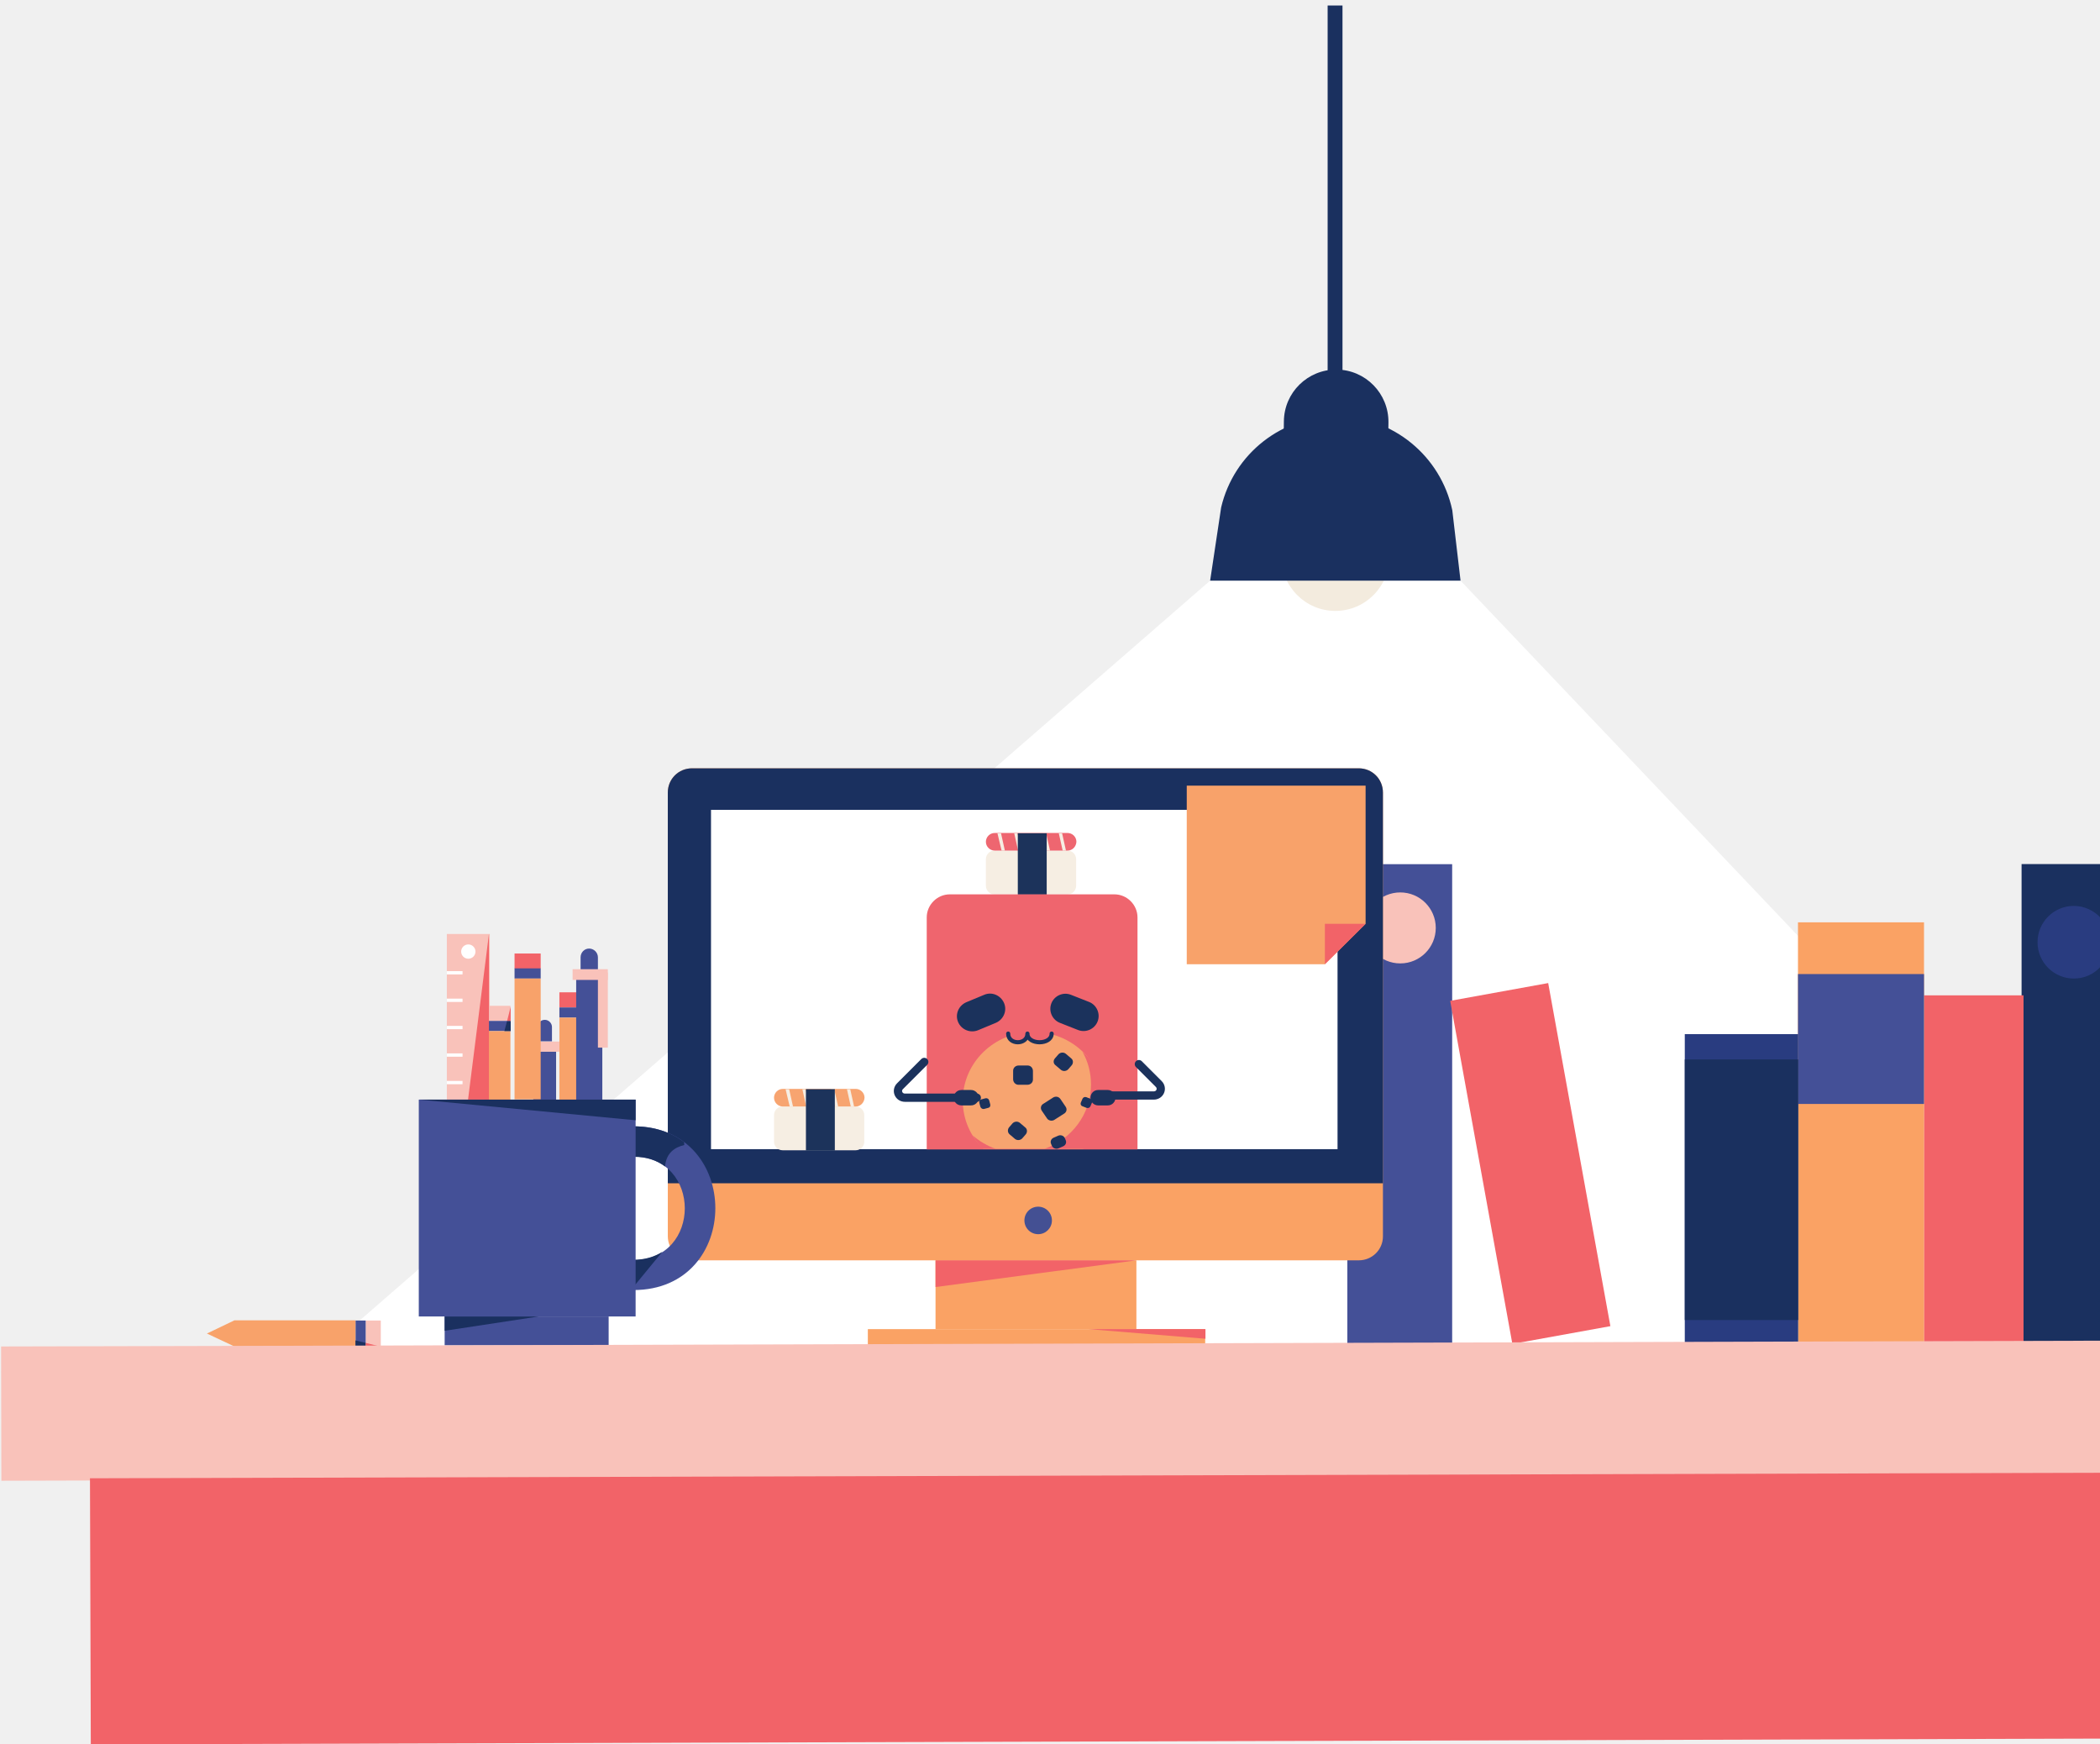
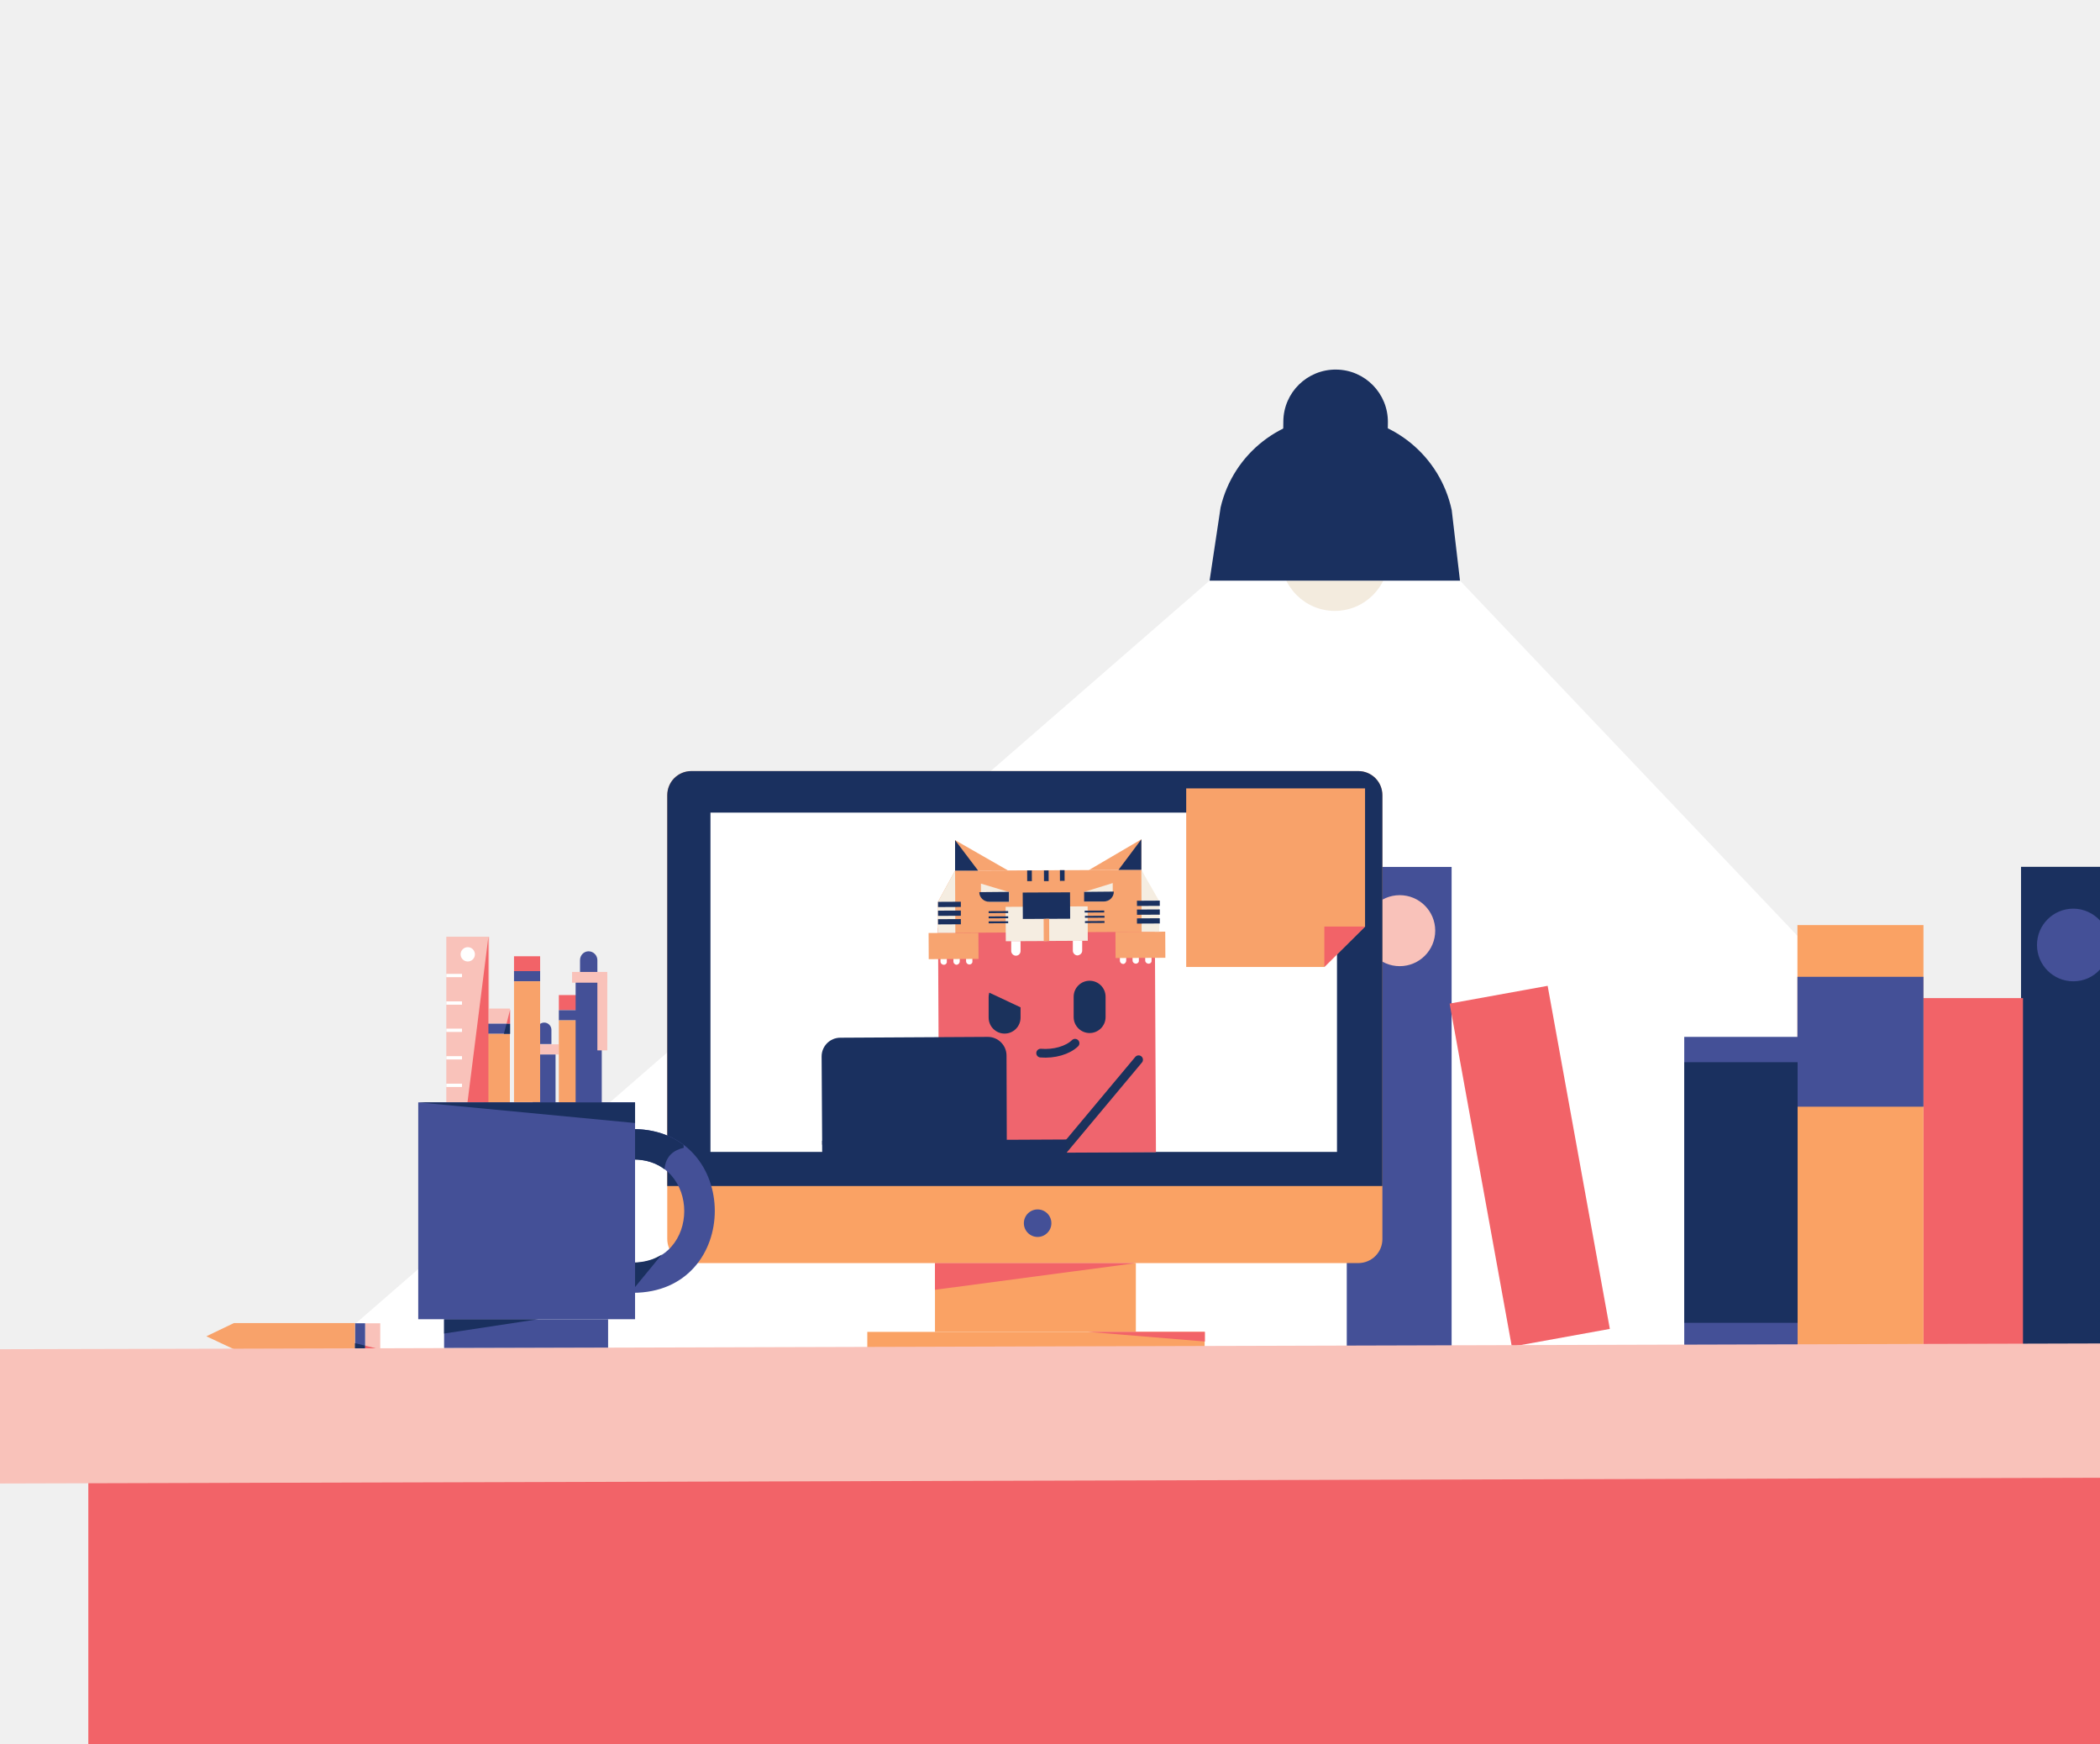
<svg xmlns="http://www.w3.org/2000/svg" version="1.1" id="Layer_1" x="0px" y="0px" viewBox="0 0 763.2 633.6" style="enable-background:new 0 0 763.2 633.6;" xml:space="preserve">
  <style type="text/css">
- 	.st0{fill:#445097;}
- 	.st1{fill:#FFFFFF;}
- 	.st2{fill:#F3EBDE;}
- 	.st3{fill:#1A305F;}
- 	.st4{fill:#F26368;}
+ 	.st0{fill:#F26368;}
+ 	.st1{fill:#445097;}
+ 	.st2{fill:#FFFFFF;}
+ 	.st3{fill:#F3EBDE;}
+ 	.st4{fill:#1A305F;}
	.st5{fill:#FAA264;}
- 	.st6{fill:#293C80;}
- 	.st7{fill:#F9C2BA;}
- 	.st8{fill:#445093;}
- 	.st9{fill:#F8A26A;}
- 	.st10{fill:none;stroke:#1A305F;stroke-width:2.344;stroke-miterlimit:10;}
- 	.st11{fill:#F6EEE3;}
- 	.st12{fill:#EE6670;}
- 	.st13{fill:#1C335B;}
- 	.st14{fill:#F7A470;}
- 	.st15{fill:#EF656E;}
+ 	.st6{fill:#F9C2BA;}
+ 	.st7{fill:#F8A26A;}
+ 	.st8{fill:none;stroke:#1A305F;stroke-width:2.344;stroke-miterlimit:10;}
+ 	.st9{fill:#F6EEE3;}
+ 	.st10{fill:#EE6670;}
+ 	.st11{fill:#F7A470;}
+ 	.st12{fill:#EF656E;}
+ 	.st13{fill:none;stroke:#1B325C;stroke-width:3.001;stroke-linecap:round;stroke-linejoin:round;stroke-miterlimit:10;}
+ 	.st14{fill:none;stroke:#1B325C;stroke-width:1.5;stroke-linecap:round;stroke-linejoin:round;stroke-miterlimit:10;}
+ 	.st15{fill:#F5EDE1;}
	.st16{fill:#1B325C;}
- 	.st17{fill:none;stroke:#1B325C;stroke-width:3.001;stroke-linecap:round;stroke-linejoin:round;stroke-miterlimit:10;}
- 	.st18{fill:none;stroke:#1B325C;stroke-width:1.5;stroke-linecap:round;stroke-linejoin:round;stroke-miterlimit:10;}
- 	.st19{fill:#F5EDE1;}
- 	.st20{fill:none;stroke:#1B325C;stroke-width:3.164;stroke-linecap:round;stroke-linejoin:round;stroke-miterlimit:10;}
- 	.st21{fill:#1E325E;}
- 	.st22{opacity:5.000000e-02;fill:#FFFFFF;}
- 	.st23{fill:none;stroke:#FFFFFF;stroke-width:1.579;stroke-miterlimit:10;}
- 	.st24{fill:#F9C3BC;}
- 	.st25{fill:#455296;}
- 	.st26{fill:#F7A36F;}
- 	.st27{fill:#F1646B;}
- 	.st28{fill:#F4ECE0;}
- 	.st29{fill:#F9A36A;}
- 	.st30{fill:#1B315E;}
- 	.st31{fill:none;stroke:#1B325C;stroke-width:0.87;stroke-linecap:round;stroke-linejoin:round;stroke-miterlimit:10;}
- 	.st32{fill:#455292;}
- 	.st33{fill:#102E4D;}
- 	.st34{opacity:0.42;fill:#081827;enable-background:new    ;}
+ 	.st17{fill:none;stroke:#1B325C;stroke-width:3.164;stroke-linecap:round;stroke-linejoin:round;stroke-miterlimit:10;}
+ 	.st18{opacity:5.000000e-02;fill:#FFFFFF;}
+ 	.st19{fill:none;stroke:#FFFFFF;stroke-width:1.579;stroke-miterlimit:10;}
+ 	.st20{fill:#F9C3BC;}
+ 	.st21{fill:#455296;}
+ 	.st22{fill:#F7A36F;}
+ 	.st23{fill:#F1646B;}
+ 	.st24{fill:#F4ECE0;}
+ 	.st25{fill:#F9A36A;}
+ 	.st26{fill:#1B315E;}
+ 	.st27{fill:none;stroke:#1B325C;stroke-width:0.87;stroke-linecap:round;stroke-linejoin:round;stroke-miterlimit:10;}
+ 	.st28{fill:#455292;}
+ 	.st29{fill:#102E4D;}
+ 	.st30{opacity:0.42;fill:#081827;enable-background:new    ;}
	
- 		.st35{opacity:0.4;fill:none;stroke:#F7A36F;stroke-width:4.114;stroke-linecap:round;stroke-linejoin:round;stroke-miterlimit:10;}
- 	.st36{opacity:0.4;fill:#F7A36F;}
+ 		.st31{opacity:0.4;fill:none;stroke:#F7A36F;stroke-width:4.114;stroke-linecap:round;stroke-linejoin:round;stroke-miterlimit:10;}
+ 	.st32{opacity:0.4;fill:#F7A36F;}
	
- 		.st37{opacity:0.4;fill:none;stroke:#F7A36F;stroke-width:4.053;stroke-linecap:round;stroke-linejoin:round;stroke-miterlimit:10;}
+ 		.st33{opacity:0.4;fill:none;stroke:#F7A36F;stroke-width:4.053;stroke-linecap:round;stroke-linejoin:round;stroke-miterlimit:10;}
</style>
+   <polygon class="st2" points="763.2,455.8 530.6,211 439.6,211 90.7,514.5 763.2,518 " />
+   <circle class="st3" cx="485.1" cy="202.4" r="19.6" />
  <g>
-     <polygon class="st1" points="763.4,455.8 530.8,211 439.8,211 90.9,514.5 763.4,518  " />
-     <circle class="st2" cx="485.3" cy="202.4" r="19.6" />
    <g>
-       <g>
-         <rect x="734.7" y="314" class="st3" width="28.8" height="174.4" />
-         <rect x="489.6" y="314" transform="matrix(-1 -4.507429e-11 4.507429e-11 -1 1017.357 802.4374)" class="st0" width="38.1" height="174.4" />
-         <rect x="699.2" y="361.8" transform="matrix(-1 -4.492374e-11 4.492374e-11 -1 1434.608 850.2068)" class="st4" width="36.2" height="126.7" />
-         <rect x="538.2" y="359.6" transform="matrix(-0.984 0.1784 -0.1784 -0.984 1179.002 739.7478)" class="st4" width="36.2" height="126.7" />
-         <rect x="653.4" y="335.1" transform="matrix(-1 -4.490731e-11 4.490731e-11 -1 1352.638 823.5729)" class="st5" width="45.8" height="153.3" />
-         <rect x="653.4" y="354.1" transform="matrix(-1 -4.502633e-11 4.502633e-11 -1 1352.638 755.2692)" class="st0" width="45.8" height="47.2" />
-         <path class="st6" d="M763.4,333.5c-2.4-2.6-5.9-4.3-9.7-4.3c-7.3,0-13.2,5.9-13.2,13.2s5.9,13.2,13.2,13.2c3.8,0,7.3-1.6,9.7-4.3     V333.5z" />
-         <rect x="612.3" y="375.8" class="st6" width="41.2" height="112.2" />
-         <circle class="st7" cx="508.9" cy="337.2" r="12.9" />
-         <rect x="612.3" y="385" class="st3" width="41.2" height="94.7" />
-       </g>
-       <g>
-         <path class="st5" d="M493.8,458H251.5c-4.9,0-8.8-3.9-8.8-8.8V288c0-4.9,3.9-8.8,8.8-8.8h242.3c4.9,0,8.8,3.9,8.8,8.8v161.3     C502.6,454.1,498.7,458,493.8,458z" />
-         <path class="st3" d="M493.8,279.2H251.5c-4.9,0-8.8,3.9-8.8,8.8V430h259.9V288C502.6,283.1,498.7,279.2,493.8,279.2z" />
-         <rect x="315.4" y="483" class="st5" width="122.6" height="5.9" />
-         <rect x="340" y="458" class="st5" width="73" height="25" />
-         <rect x="258.4" y="294.3" class="st1" width="227.7" height="123.3" />
-         <circle class="st8" cx="377.3" cy="443.5" r="5" />
-         <polygon class="st4" points="340,458 340,467.7 413,458    " />
-         <polygon class="st4" points="395.7,483 438.1,483 438.1,486.5    " />
-         <g>
-           <g>
-             <path class="st11" d="M388,325h-26.6c-1.7,0-3.1-1.4-3.1-3.1v-9.7c0-1.7,1.4-3.1,3.1-3.1H388c1.7,0,3.1,1.4,3.1,3.1v9.7       C391.1,323.6,389.7,325,388,325z" />
-             <path class="st12" d="M388,309.1h-26.5c-1.7,0-3.2-1.4-3.2-3.2l0,0c0-1.7,1.4-3.2,3.2-3.2H388c1.7,0,3.2,1.4,3.2,3.2l0,0       C391.1,307.7,389.7,309.1,388,309.1z" />
-             <polygon class="st11" points="365.2,309.1 364,309.1 362.5,302.8 363.8,302.8      " />
-             <polygon class="st11" points="371.2,309.1 370,309.1 368.6,302.8 369.8,302.8      " />
-             <polygon class="st11" points="381.6,309.1 380.4,309.1 379,302.8 380.2,302.8      " />
-             <polygon class="st11" points="387.4,309.1 386.2,309.1 384.8,302.8 386,302.8      " />
-             <rect x="369.9" y="302.8" class="st13" width="10.5" height="22.3" />
-           </g>
-           <g>
-             <path class="st11" d="M311,418h-26.6c-1.7,0-3.1-1.4-3.1-3.1v-9.7c0-1.7,1.4-3.1,3.1-3.1H311c1.7,0,3.1,1.4,3.1,3.1v9.7       C314.1,416.6,312.7,418,311,418z" />
-             <path class="st14" d="M311,402.1h-26.5c-1.7,0-3.2-1.4-3.2-3.2l0,0c0-1.7,1.4-3.2,3.2-3.2H311c1.7,0,3.2,1.4,3.2,3.2l0,0       C314.1,400.7,312.7,402.1,311,402.1z" />
-             <polygon class="st11" points="288.2,402.1 287,402.1 285.5,395.8 286.8,395.8      " />
-             <polygon class="st11" points="294.2,402.1 293,402.1 291.6,395.8 292.8,395.8      " />
-             <polygon class="st11" points="304.6,402.1 303.4,402.1 302,395.8 303.2,395.8      " />
-             <polygon class="st11" points="310.4,402.1 309.2,402.1 307.8,395.8 309,395.8      " />
-             <rect x="292.9" y="395.8" class="st13" width="10.5" height="22.3" />
-           </g>
-           <g>
-             <path class="st15" d="M413.4,417.7l-76.6,0l0-84.3c0-4.6,3.8-8.4,8.4-8.4l59.8,0c4.6,0,8.4,3.8,8.4,8.4L413.4,417.7z" />
-             <path class="st16" d="M398.9,371.2L398.9,371.2c-1.1,2.8-4.3,4.2-7.1,3.1l-6.6-2.6c-2.8-1.1-4.2-4.3-3.1-7.1l0,0       c1.1-2.8,4.3-4.2,7.1-3.1l6.6,2.6C398.6,365.2,400,368.4,398.9,371.2z" />
-             <path class="st16" d="M348.2,371.4L348.2,371.4c-1.2-2.8,0.2-6,3-7.2l6.5-2.7c2.8-1.2,6,0.2,7.2,3l0,0c1.2,2.8-0.2,6-3,7.2       l-6.5,2.7C352.6,375.5,349.4,374.2,348.2,371.4z" />
-             <g>
-               <path class="st14" d="M393.6,417.5c4.6-4.5,7.5-10.7,7.5-17.6c0-13.7-11.4-24.9-25.6-24.9c-14.1,0-25.6,11.1-25.6,24.9        c0,6.9,2.8,13.1,7.5,17.6L393.6,417.5z" />
-               <path class="st15" d="M361.9,417.5c-3.1-1.1-6-2.8-8.4-4.9c1,1.8,2.2,3.4,3.6,4.9L361.9,417.5z" />
-               <path class="st15" d="M379.6,417.5l15.5,0c4.2-4.4,6.8-10.3,6.8-16.8c0-7.3-3.3-13.9-8.5-18.5c2,3.5,3.1,7.6,3.1,11.9        C396.5,404.9,389.4,414,379.6,417.5z" />
-               <path class="st16" d="M383.4,384.6l1.3-1.5c0.7-0.7,1.8-0.8,2.6-0.2l2,1.7c0.8,0.6,0.8,1.8,0.2,2.5l-1.3,1.5        c-0.7,0.7-1.8,0.8-2.6,0.2l-2-1.7C382.8,386.5,382.7,385.4,383.4,384.6z" />
-               <path class="st16" d="M366.7,409.7l1.3-1.5c0.7-0.7,1.8-0.8,2.6-0.2l2,1.7c0.8,0.6,0.8,1.8,0.2,2.5l-1.3,1.5        c-0.7,0.7-1.8,0.8-2.6,0.2l-2-1.7C366.2,411.6,366.1,410.5,366.7,409.7z" />
-               <path class="st16" d="M380.5,406.4l-1.9-2.8c-0.6-0.9-0.3-2,0.6-2.5l3.6-2.3c0.9-0.5,2-0.3,2.6,0.6l1.9,2.8        c0.6,0.9,0.3,2-0.6,2.5l-3.6,2.3C382.2,407.5,381,407.2,380.5,406.4z" />
-               <path class="st16" d="M382.3,416.4l-0.3-0.7c-0.4-0.9,0-1.9,1-2.3l1.6-0.7c0.9-0.4,2,0,2.4,0.9l0.3,0.7c0.4,0.9,0,1.9-1,2.3        l-1.6,0.7C383.8,417.7,382.7,417.3,382.3,416.4z" />
-               <path class="st16" d="M368.2,392.2l0-3.1c0-1.1,0.9-1.9,2-1.9l3.3,0c1.1,0,1.9,0.9,1.9,2l0,3.1c0,1.1-0.9,1.9-2,1.9l-3.3,0        C369.1,394.2,368.2,393.3,368.2,392.2z" />
-               <path class="st16" d="M392.8,400.7l0.6-1.4c0.2-0.5,0.8-0.8,1.4-0.6l1.5,0.6c0.5,0.2,0.8,0.8,0.6,1.3l-0.6,1.4        c-0.2,0.5-0.8,0.8-1.4,0.6l-1.5-0.6C392.8,401.8,392.6,401.2,392.8,400.7z" />
-               <path class="st16" d="M356.3,402.2l-0.4-1.5c-0.1-0.6,0.2-1.1,0.8-1.2l1.5-0.4c0.6-0.1,1.1,0.2,1.3,0.8l0.4,1.5        c0.1,0.6-0.2,1.1-0.8,1.2l-1.5,0.4C357,403.1,356.5,402.7,356.3,402.2z" />
-             </g>
-             <path class="st17" d="M335.9,385.9l-8.8,8.8c-1.6,1.6-0.5,4.2,1.8,4.2l26.1,0" />
-             <path class="st17" d="M413.9,386.7l7.2,7.2c1.6,1.6,0.5,4.2-1.8,4.2l-15.7,0" />
-             <path class="st16" d="M346.6,398.9L346.6,398.9c0-1.5,1.2-2.8,2.8-2.8l3.5,0c1.5,0,2.8,1.2,2.8,2.8l0,0c0,1.5-1.2,2.8-2.8,2.8       l-3.5,0C347.8,401.7,346.6,400.4,346.6,398.9z" />
-             <path class="st16" d="M396.3,398.9L396.3,398.9c0-1.5,1.2-2.8,2.8-2.8l3.5,0c1.5,0,2.8,1.2,2.8,2.8v0c0,1.5-1.2,2.8-2.8,2.8       l-3.5,0C397.6,401.7,396.3,400.5,396.3,398.9z" />
-             <path class="st15" d="M369.8,378.5c1.5,0,3-1,3.4-2.5c0.7,1.3,2.1,2.3,3.6,2.5c1.5,0.2,3.1-0.3,4.2-1.3c0.8-0.7,1.3-2,0.5-2.8       c-0.3-0.3-0.7-0.4-1-0.5c-3.3-0.9-6.7-1.4-10.1-1.5c-1.3,0-2.7,0-3.9,0.5c-0.6,0.2-1.2,0.5-1.5,1.1c-0.9,1.4,0.4,2.1,1.4,2.6       C367.5,377.2,368.3,378.4,369.8,378.5z" />
-             <path class="st18" d="M366.4,375.6c0,4.2,7,4.2,7,0c0,4.2,8.8,4.2,8.8,0" />
-           </g>
-         </g>
-       </g>
-       <g>
-         <polyline class="st9" points="481.5,350.4 431.3,350.4 431.3,285.5 496.3,285.5 496.3,335.7    " />
-         <polyline class="st4" points="481.5,350.4 481.5,335.7 496.3,335.7    " />
-       </g>
-       <g>
-         <rect x="193.8" y="378.5" class="st7" width="9.5" height="3.7" />
-         <rect x="161.6" y="478.4" class="st0" width="59.6" height="10.5" />
-         <rect x="193.8" y="382.2" class="st0" width="8.3" height="19.8" />
-         <path class="st0" d="M198,370.6L198,370.6c1.4,0,2.6,1.2,2.6,2.6v5.2h-5.2v-5.2C195.4,371.8,196.5,370.6,198,370.6z" />
-         <path class="st0" d="M214.1,344.7L214.1,344.7c1.7,0,3.2,1.4,3.2,3.2v4.4c0,0.2-0.1,0.3-0.3,0.3h-5.7c-0.2,0-0.3-0.1-0.3-0.3     v-4.4C211,346.1,212.4,344.7,214.1,344.7z" />
-         <polygon class="st3" points="161.6,478.4 161.6,483.6 195.8,478.4    " />
-         <path class="st0" d="M230.2,420.3c24.9,0,24.9,37.6,0,37.6v10.9c39.7,0,39.7-59.5,0-59.5V420.3z" />
-         <path class="st3" d="M240.7,454.9c-2.8,1.8-6.3,2.9-10.6,2.9v10L240.7,454.9z" />
-         <path class="st3" d="M241.7,423.9c0.4-4.9,3.5-7,7-7.8l-0.1-1.1c-4.7-3.5-10.8-5.7-18.4-5.7v11.1     C234.9,420.3,238.8,421.7,241.7,423.9z" />
-         <rect x="162.4" y="339.4" class="st7" width="15.6" height="60.2" />
-         <rect x="187" y="346.5" class="st4" width="9.5" height="5.5" />
-         <rect x="187" y="351.9" class="st0" width="9.5" height="3.7" />
-         <rect x="187" y="355.6" class="st9" width="9.5" height="43.9" />
-         <rect x="203.3" y="360.6" class="st4" width="9.5" height="5.5" />
-         <rect x="203.3" y="366.1" class="st0" width="9.5" height="3.7" />
-         <rect x="203.3" y="369.8" class="st9" width="9.5" height="43.9" />
-         <rect x="209.4" y="354.1" class="st0" width="9.5" height="49" />
-         <rect x="176" y="365.5" class="st7" width="9.5" height="5.5" />
-         <rect x="176" y="371" class="st0" width="9.5" height="3.7" />
-         <rect x="176" y="374.7" class="st9" width="9.5" height="43.9" />
-         <rect x="208.1" y="352.2" class="st7" width="12.8" height="3.9" />
-         <rect x="217.3" y="353.4" class="st7" width="3.6" height="27.3" />
-         <polygon class="st4" points="177.7,339.4 170.1,399.6 177.7,399.6    " />
-         <circle class="st1" cx="170.2" cy="345.8" r="2.6" />
-         <rect x="162.4" y="352.9" class="st1" width="5.7" height="1.2" />
-         <rect x="162.4" y="362.9" class="st1" width="5.7" height="1.2" />
-         <rect x="162.4" y="372.8" class="st1" width="5.7" height="1.2" />
-         <rect x="162.4" y="382.8" class="st1" width="5.7" height="1.2" />
-         <rect x="162.4" y="392.8" class="st1" width="5.7" height="1.2" />
-         <rect x="152.2" y="399.6" class="st0" width="78.8" height="78.8" />
-         <polygon class="st3" points="231,399.6 231,407.1 152.4,399.6    " />
-         <polyline class="st3" points="185.6,371 185.6,374.7 183.3,374.7 184.3,371    " />
-         <polyline class="st4" points="184.3,371 185.6,365.8 185.6,371    " />
-       </g>
-       <rect x="130.9" y="481.8" transform="matrix(-1.836970e-16 1 -1 -1.836970e-16 620.1902 348.976)" class="st7" width="9.5" height="5.5" />
-       <rect x="126.3" y="482.7" transform="matrix(-1.836970e-16 1 -1 -1.836970e-16 615.597 353.5692)" class="st0" width="9.5" height="3.7" />
-       <polygon class="st9" points="85.2,489.3 75.2,484.6 85.2,479.8 129.2,479.8 129.2,489.3   " />
-       <polyline class="st3" points="132.9,489.3 129.2,489.3 129.2,487.1 132.9,488   " />
-       <polyline class="st4" points="132.9,488 138.1,489.3 132.9,489.3   " />
+       <rect x="734.5" y="315" class="st4" width="28.8" height="174.4" />
+       <rect x="489.4" y="315" transform="matrix(-1 -4.507429e-11 4.507429e-11 -1 1016.957 804.4374)" class="st1" width="38.1" height="174.4" />
+       <rect x="699" y="362.8" transform="matrix(-1 -4.492374e-11 4.492374e-11 -1 1434.208 852.2068)" class="st0" width="36.2" height="126.7" />
+       <rect x="538" y="360.6" transform="matrix(-0.984 0.1784 -0.1784 -0.984 1178.784 741.7675)" class="st0" width="36.2" height="126.7" />
+       <rect x="653.2" y="336.1" transform="matrix(-1 -4.490731e-11 4.490731e-11 -1 1352.238 825.5729)" class="st5" width="45.8" height="153.3" />
+       <rect x="653.2" y="355.1" transform="matrix(-1 -4.502633e-11 4.502633e-11 -1 1352.238 757.2692)" class="st1" width="45.8" height="47.2" />
+       <path class="st1" d="M763.2,334.5c-2.4-2.6-5.9-4.3-9.7-4.3c-7.3,0-13.2,5.9-13.2,13.2s5.9,13.2,13.2,13.2c3.8,0,7.3-1.6,9.7-4.3    V334.5z" />
+       <rect x="612.1" y="376.8" class="st1" width="41.2" height="112.2" />
+       <circle class="st6" cx="508.7" cy="338.2" r="12.9" />
+       <rect x="612.1" y="386" class="st4" width="41.2" height="94.7" />
    </g>
    <g>
-       <path class="st3" d="M530.8,211h-91l4-26.6c4.6-19.6,22.2-33.4,42.4-33.1h0c20.1,0.2,37.4,14.4,41.6,34.1L530.8,211z" />
-       <path class="st3" d="M504.3,176l-38-0.4l0.3-22.5c0.1-10.5,8.7-18.9,19.2-18.8h0c10.5,0.1,18.9,8.7,18.8,19.2L504.3,176z" />
-       <rect x="482.5" y="2" class="st3" width="5.4" height="159.9" />
+       <path class="st5" d="M493.6,459H251.3c-4.9,0-8.8-3.9-8.8-8.8V289c0-4.9,3.9-8.8,8.8-8.8h242.3c4.9,0,8.8,3.9,8.8,8.8v161.3    C502.4,455.1,498.5,459,493.6,459z" />
+       <path class="st4" d="M493.6,280.2H251.3c-4.9,0-8.8,3.9-8.8,8.8V431h259.9V289C502.4,284.1,498.5,280.2,493.6,280.2z" />
+       <rect x="315.2" y="484" class="st5" width="122.6" height="5.9" />
+       <rect x="339.8" y="459" class="st5" width="73" height="25" />
+       <rect x="258.2" y="295.3" class="st2" width="227.7" height="123.3" />
+       <circle class="st1" cx="377.1" cy="444.5" r="5" />
+       <polygon class="st0" points="339.8,459 339.8,468.7 412.8,459   " />
+       <polygon class="st0" points="395.5,484 437.9,484 437.9,487.5   " />
+       <g>
+         <g>
+           <rect x="341.1" y="337" transform="matrix(1 -4.913054e-03 4.913054e-03 1 -1.8524 1.874)" class="st12" width="78.8" height="81.9" />
+           <polygon class="st11" points="347.1,316.4 347.1,305.3 366.3,316.3     " />
+           <polygon class="st11" points="414.8,316.1 414.8,305 395.7,316.2     " />
+           <polygon class="st11" points="347.1,316.4 414.8,316.1 419.6,327.3 419.7,338.6 340.9,339 340.9,327.7     " />
+           <rect x="365.5" y="329.5" transform="matrix(1 -4.913054e-03 4.913054e-03 1 -1.6449 1.8361)" class="st15" width="14.9" height="12.5" />
+           <rect x="380.4" y="329.4" transform="matrix(1 -4.913054e-03 4.913054e-03 1 -1.6444 1.9093)" class="st15" width="14.9" height="12.5" />
+           <rect x="371.7" y="324.3" transform="matrix(1 -4.913054e-03 4.913054e-03 1 -1.6123 1.8725)" class="st4" width="17.2" height="9.6" />
+           <path class="st2" d="M369.2,347.3L369.2,347.3c-0.9,0-1.7-0.8-1.7-1.7l0-3.6l3.4,0l0,3.6C370.9,346.5,370.2,347.3,369.2,347.3z" />
+           <path class="st2" d="M347.7,350.6L347.7,350.6c-0.6,0-1.2-0.5-1.2-1.2l0-2.5l2.3,0l0,2.5C348.8,350,348.3,350.5,347.7,350.6z" />
+           <path class="st2" d="M343,350.6L343,350.6c-0.6,0-1.2-0.5-1.2-1.2l0-2.5l2.3,0l0,2.5C344.2,350,343.7,350.6,343,350.6z" />
+           <path class="st2" d="M352.3,350.5L352.3,350.5c-0.6,0-1.2-0.5-1.2-1.2l0-2.5l2.3,0l0,2.5C353.5,350,352.9,350.5,352.3,350.5z" />
+           <path class="st2" d="M412.8,350.2L412.8,350.2c-0.6,0-1.2-0.5-1.2-1.2l0-2.5l2.3,0l0,2.5C414,349.7,413.4,350.2,412.8,350.2z" />
+           <path class="st2" d="M408.2,350.3L408.2,350.3c-0.6,0-1.2-0.5-1.2-1.2l0-2.5l2.3,0l0,2.5C409.3,349.7,408.8,350.3,408.2,350.3z" />
+           <path class="st2" d="M417.4,350.2L417.4,350.2c-0.6,0-1.2-0.5-1.2-1.2l0-2.5l2.3,0l0,2.5C418.6,349.7,418.1,350.2,417.4,350.2z" />
+           <path class="st2" d="M391.6,347.2L391.6,347.2c-0.9,0-1.7-0.8-1.7-1.7l0-3.6l3.4,0l0,3.6C393.3,346.4,392.5,347.1,391.6,347.2z" />
+           <rect x="373.3" y="316.3" transform="matrix(1 -4.913054e-03 4.913054e-03 1 -1.5589 1.8422)" class="st4" width="1.7" height="3.9" />
+           <rect x="379.4" y="316.3" transform="matrix(1 -4.913054e-03 4.913054e-03 1 -1.5587 1.8718)" class="st4" width="1.7" height="3.9" />
+           <rect x="385.2" y="316.2" transform="matrix(1 -4.913054e-03 4.913054e-03 1 -1.5585 1.9006)" class="st4" width="1.7" height="3.9" />
+           <rect x="359.3" y="331.1" transform="matrix(1 -4.913054e-03 4.913054e-03 1 -1.624 1.7865)" class="st4" width="7.1" height="0.7" />
+           <rect x="359.3" y="333" transform="matrix(1 -4.913054e-03 4.913054e-03 1 -1.6332 1.7866)" class="st4" width="7.1" height="0.7" />
+           <rect x="359.3" y="334.8" transform="matrix(1 -4.913054e-03 4.913054e-03 1 -1.6424 1.7867)" class="st4" width="7.1" height="0.7" />
+           <rect x="394.2" y="330.9" transform="matrix(1 -4.913054e-03 4.913054e-03 1 -1.6228 1.9583)" class="st4" width="7.1" height="0.7" />
+           <rect x="394.3" y="332.8" transform="matrix(1 -4.913054e-03 4.913054e-03 1 -1.6319 1.9583)" class="st4" width="7.1" height="0.7" />
+           <rect x="394.3" y="334.7" transform="matrix(1 -4.913054e-03 4.913054e-03 1 -1.6411 1.9584)" class="st4" width="7.1" height="0.7" />
+           <rect x="379.3" y="333.9" transform="matrix(1 -4.913054e-03 4.913054e-03 1 -1.6555 1.8725)" class="st11" width="2" height="8.1" />
+           <rect x="337.5" y="339" transform="matrix(1 -4.913054e-03 4.913054e-03 1 -1.6846 1.7067)" class="st11" width="18.1" height="9.5" />
+           <rect x="405.4" y="338.6" transform="matrix(1 -4.913054e-03 4.913054e-03 1 -1.6821 2.0403)" class="st11" width="18.1" height="9.5" />
+           <polygon class="st4" points="347.1,305.3 355.5,316.4 347.1,316.4     " />
+           <polygon class="st4" points="414.8,305 406.5,316.1 414.8,316.1     " />
+           <path class="st15" d="M394.2,327.6l7,0c1.8,0,3.2-1.5,3.2-3.3l0-3.4l-10.3,3.2L394.2,327.6z" />
+           <path class="st15" d="M366.8,327.7l-7,0c-1.8,0-3.2-1.4-3.3-3.2l0-3.4l10.3,3.1L366.8,327.7z" />
+           <path class="st4" d="M366.7,327.7l-7.2,0c-2,0-3.6-1.6-3.6-3.5l0,0l10.8-0.1L366.7,327.7z" />
+           <path class="st4" d="M401.2,327.6l-7.2,0l0-3.5l10.8-0.1l0,0C404.8,326,403.2,327.6,401.2,327.6z" />
+           <polygon class="st15" points="347.1,316.4 347.2,339 340.9,339 340.9,327.7     " />
+           <polygon class="st15" points="414.8,316.1 414.9,338.6 421.3,338.6 421.2,327.3     " />
+           <rect x="340.9" y="327.7" transform="matrix(1 -4.913054e-03 4.913054e-03 1 -1.6105 1.699)" class="st4" width="8.3" height="1.9" />
+           <rect x="340.9" y="330.9" transform="matrix(1 -4.913054e-03 4.913054e-03 1 -1.626 1.6991)" class="st4" width="8.3" height="1.9" />
+           <rect x="340.9" y="334" transform="matrix(1 -4.913054e-03 4.913054e-03 1 -1.6416 1.6992)" class="st4" width="8.3" height="1.9" />
+           <rect x="413.2" y="327.3" transform="matrix(1 -4.913054e-03 4.913054e-03 1 -1.6079 2.0542)" class="st4" width="8.3" height="1.9" />
+           <rect x="413.2" y="330.5" transform="matrix(1 -4.913054e-03 4.913054e-03 1 -1.6234 2.0544)" class="st4" width="8.3" height="1.9" />
+           <rect x="413.2" y="333.7" transform="matrix(1 -4.913054e-03 4.913054e-03 1 -1.639 2.0545)" class="st4" width="8.3" height="1.9" />
+         </g>
+         <path class="st16" d="M365.1,375.6L365.1,375.6c-3.2,0-5.8-2.6-5.8-5.8l0-7.4c0-3.2,2.6-5.8,5.8-5.8h0c3.2,0,5.8,2.6,5.8,5.8     l0,7.4C370.9,373,368.3,375.6,365.1,375.6z" />
+         <path class="st16" d="M396,375.4L396,375.4c-3.2,0-5.8-2.6-5.8-5.8l0-7.4c0-3.2,2.6-5.8,5.8-5.8l0,0c3.2,0,5.8,2.6,5.8,5.8l0,7.4     C401.8,372.8,399.2,375.4,396,375.4z" />
+         <rect x="357" y="353" transform="matrix(0.9051 0.4252 -0.4252 0.9051 187.0072 -121.7224)" class="st12" width="18.4" height="10.3" />
+         <path class="st17" d="M378.2,382.7c4.9,0.4,9.8-1,12.5-3.6" />
+         <line class="st17" x1="413.8" y1="385.1" x2="384.3" y2="420.4" />
+         <path class="st4" d="M365.9,415.7l-67.1,0.3l-0.2-32.1c0-3.7,3-6.8,6.8-6.8l53.6-0.3c3.7,0,6.8,3,6.8,6.8L365.9,415.7z" />
+         <rect x="298.8" y="414.3" transform="matrix(1 -4.913054e-03 4.913054e-03 1 -2.0545 1.6915)" class="st4" width="88.9" height="9.4" />
+       </g>
    </g>
+     <g>
+       <polyline class="st7" points="481.3,351.4 431.1,351.4 431.1,286.5 496.1,286.5 496.1,336.7   " />
+       <polyline class="st0" points="481.3,351.4 481.3,336.7 496.1,336.7   " />
+     </g>
+     <g>
+       <rect x="193.6" y="379.5" class="st6" width="9.5" height="3.7" />
+       <rect x="161.4" y="479.4" class="st1" width="59.6" height="10.5" />
+       <rect x="193.6" y="383.2" class="st1" width="8.3" height="19.8" />
+       <path class="st1" d="M197.8,371.6L197.8,371.6c1.4,0,2.6,1.2,2.6,2.6v5.2h-5.2v-5.2C195.2,372.8,196.3,371.6,197.8,371.6z" />
+       <path class="st1" d="M213.9,345.7L213.9,345.7c1.7,0,3.2,1.4,3.2,3.2v4.4c0,0.2-0.1,0.3-0.3,0.3h-5.7c-0.2,0-0.3-0.1-0.3-0.3v-4.4    C210.8,347.1,212.2,345.7,213.9,345.7z" />
+       <polygon class="st4" points="161.4,479.4 161.4,484.6 195.6,479.4   " />
+       <path class="st1" d="M230,421.3c24.9,0,24.9,37.6,0,37.6v10.9c39.7,0,39.7-59.5,0-59.5V421.3z" />
+       <path class="st4" d="M240.5,455.9c-2.8,1.8-6.3,2.9-10.6,2.9v10L240.5,455.9z" />
+       <path class="st4" d="M241.5,424.9c0.4-4.9,3.5-7,7-7.8l-0.1-1.1c-4.7-3.5-10.8-5.7-18.4-5.7v11.1    C234.7,421.3,238.6,422.7,241.5,424.9z" />
+       <rect x="162.2" y="340.4" class="st6" width="15.6" height="60.2" />
+       <rect x="186.8" y="347.5" class="st0" width="9.5" height="5.5" />
+       <rect x="186.8" y="352.9" class="st1" width="9.5" height="3.7" />
+       <rect x="186.8" y="356.6" class="st7" width="9.5" height="43.9" />
+       <rect x="203.1" y="361.6" class="st0" width="9.5" height="5.5" />
+       <rect x="203.1" y="367.1" class="st1" width="9.5" height="3.7" />
+       <rect x="203.1" y="370.8" class="st7" width="9.5" height="43.9" />
+       <rect x="209.2" y="355.1" class="st1" width="9.5" height="49" />
+       <rect x="175.8" y="366.5" class="st6" width="9.5" height="5.5" />
+       <rect x="175.8" y="372" class="st1" width="9.5" height="3.7" />
+       <rect x="175.8" y="375.7" class="st7" width="9.5" height="43.9" />
+       <rect x="207.9" y="353.2" class="st6" width="12.8" height="3.9" />
+       <rect x="217.1" y="354.4" class="st6" width="3.6" height="27.3" />
+       <polygon class="st0" points="177.5,340.4 169.9,400.6 177.5,400.6   " />
+       <circle class="st2" cx="170" cy="346.8" r="2.6" />
+       <rect x="162.2" y="353.9" class="st2" width="5.7" height="1.2" />
+       <rect x="162.2" y="363.9" class="st2" width="5.7" height="1.2" />
+       <rect x="162.2" y="373.8" class="st2" width="5.7" height="1.2" />
+       <rect x="162.2" y="383.8" class="st2" width="5.7" height="1.2" />
+       <rect x="162.2" y="393.8" class="st2" width="5.7" height="1.2" />
+       <rect x="152" y="400.6" class="st1" width="78.8" height="78.8" />
+       <polygon class="st4" points="230.8,400.6 230.8,408.1 152.2,400.6   " />
+       <polyline class="st4" points="185.4,372 185.4,375.7 183.1,375.7 184.1,372   " />
+       <polyline class="st0" points="184.1,372 185.4,366.8 185.4,372   " />
+     </g>
+     <rect x="130.7" y="482.8" transform="matrix(-1.836970e-16 1 -1 -1.836970e-16 620.9902 350.176)" class="st6" width="9.5" height="5.5" />
+     <rect x="126.1" y="483.7" transform="matrix(-1.836970e-16 1 -1 -1.836970e-16 616.397 354.7692)" class="st1" width="9.5" height="3.7" />
+     <polygon class="st7" points="85,490.3 75,485.6 85,480.8 129,480.8 129,490.3  " />
+     <polyline class="st4" points="132.7,490.3 129,490.3 129,488.1 132.7,489  " />
+     <polyline class="st0" points="132.7,489 137.9,490.3 132.7,490.3  " />
  </g>
-   <polygon class="st7" points="763.4,487.2 84.4,489.1 0.4,489.3 0.5,538.1 763.4,536 " />
-   <polygon class="st4" points="763.4,535.2 32.7,537.2 33,633.9 763.4,631.8 " />
+   <path class="st4" d="M530.6,211h-91l4-26.6c4.6-19.6,22.2-33.4,42.4-33.1h0c20.1,0.2,37.4,14.4,41.6,34.1L530.6,211z" />
+   <path class="st4" d="M504.1,176l-38-0.4l0.3-22.5c0.1-10.5,8.7-18.9,19.2-18.8h0c10.5,0.1,18.9,8.7,18.8,19.2L504.1,176z" />
+   <rect x="32.1" y="537" class="st0" width="731.8" height="97" />
+   <polygon class="st6" points="763.8,488.2 83.8,490.1 -0.3,490.3 -0.1,539.1 763.8,537 " />
</svg>
